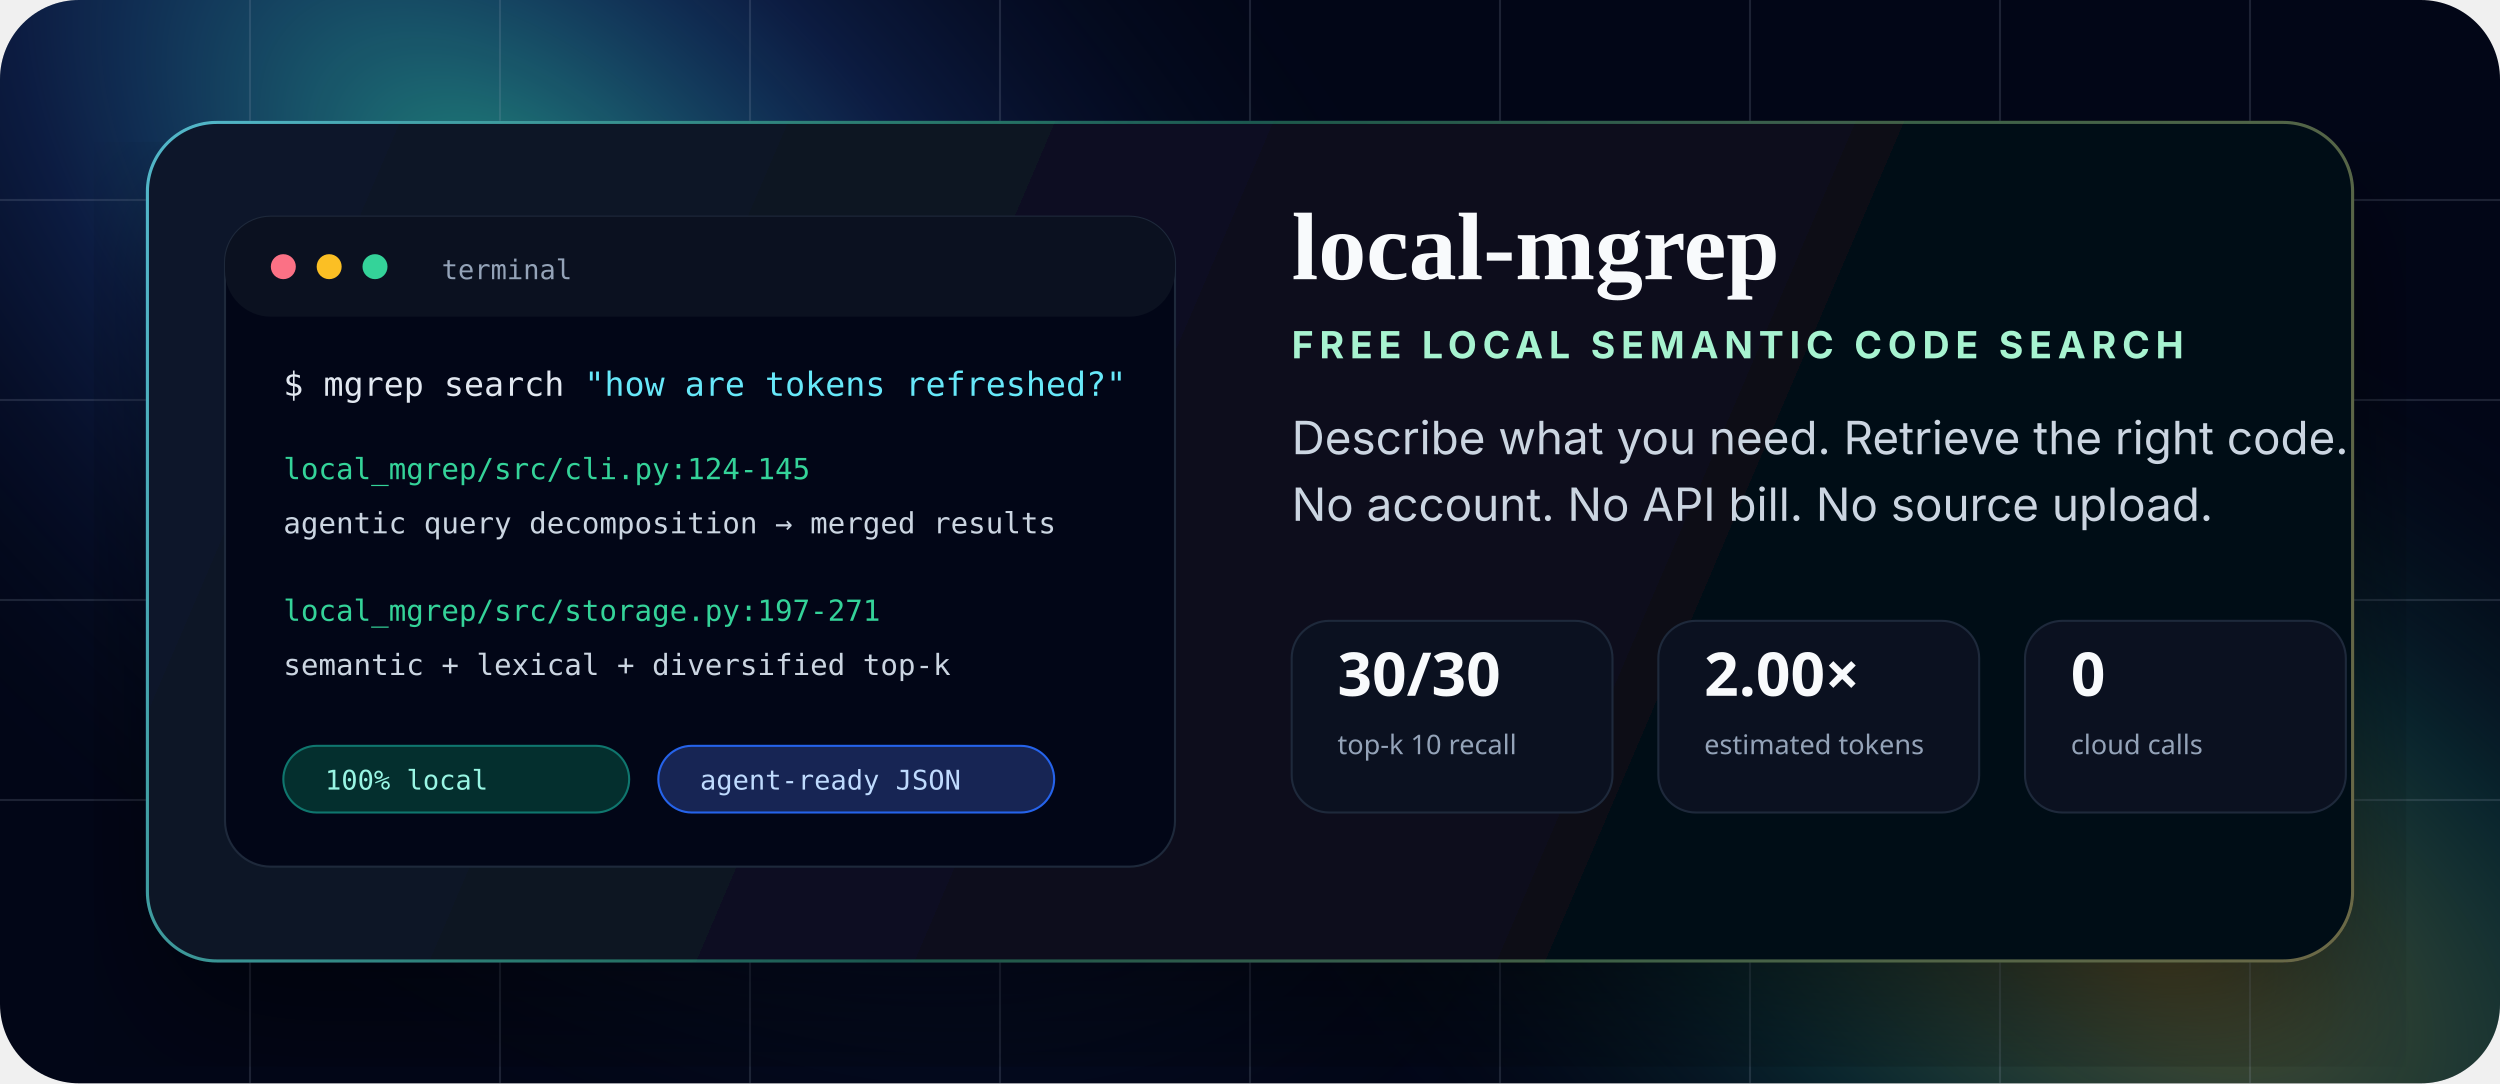
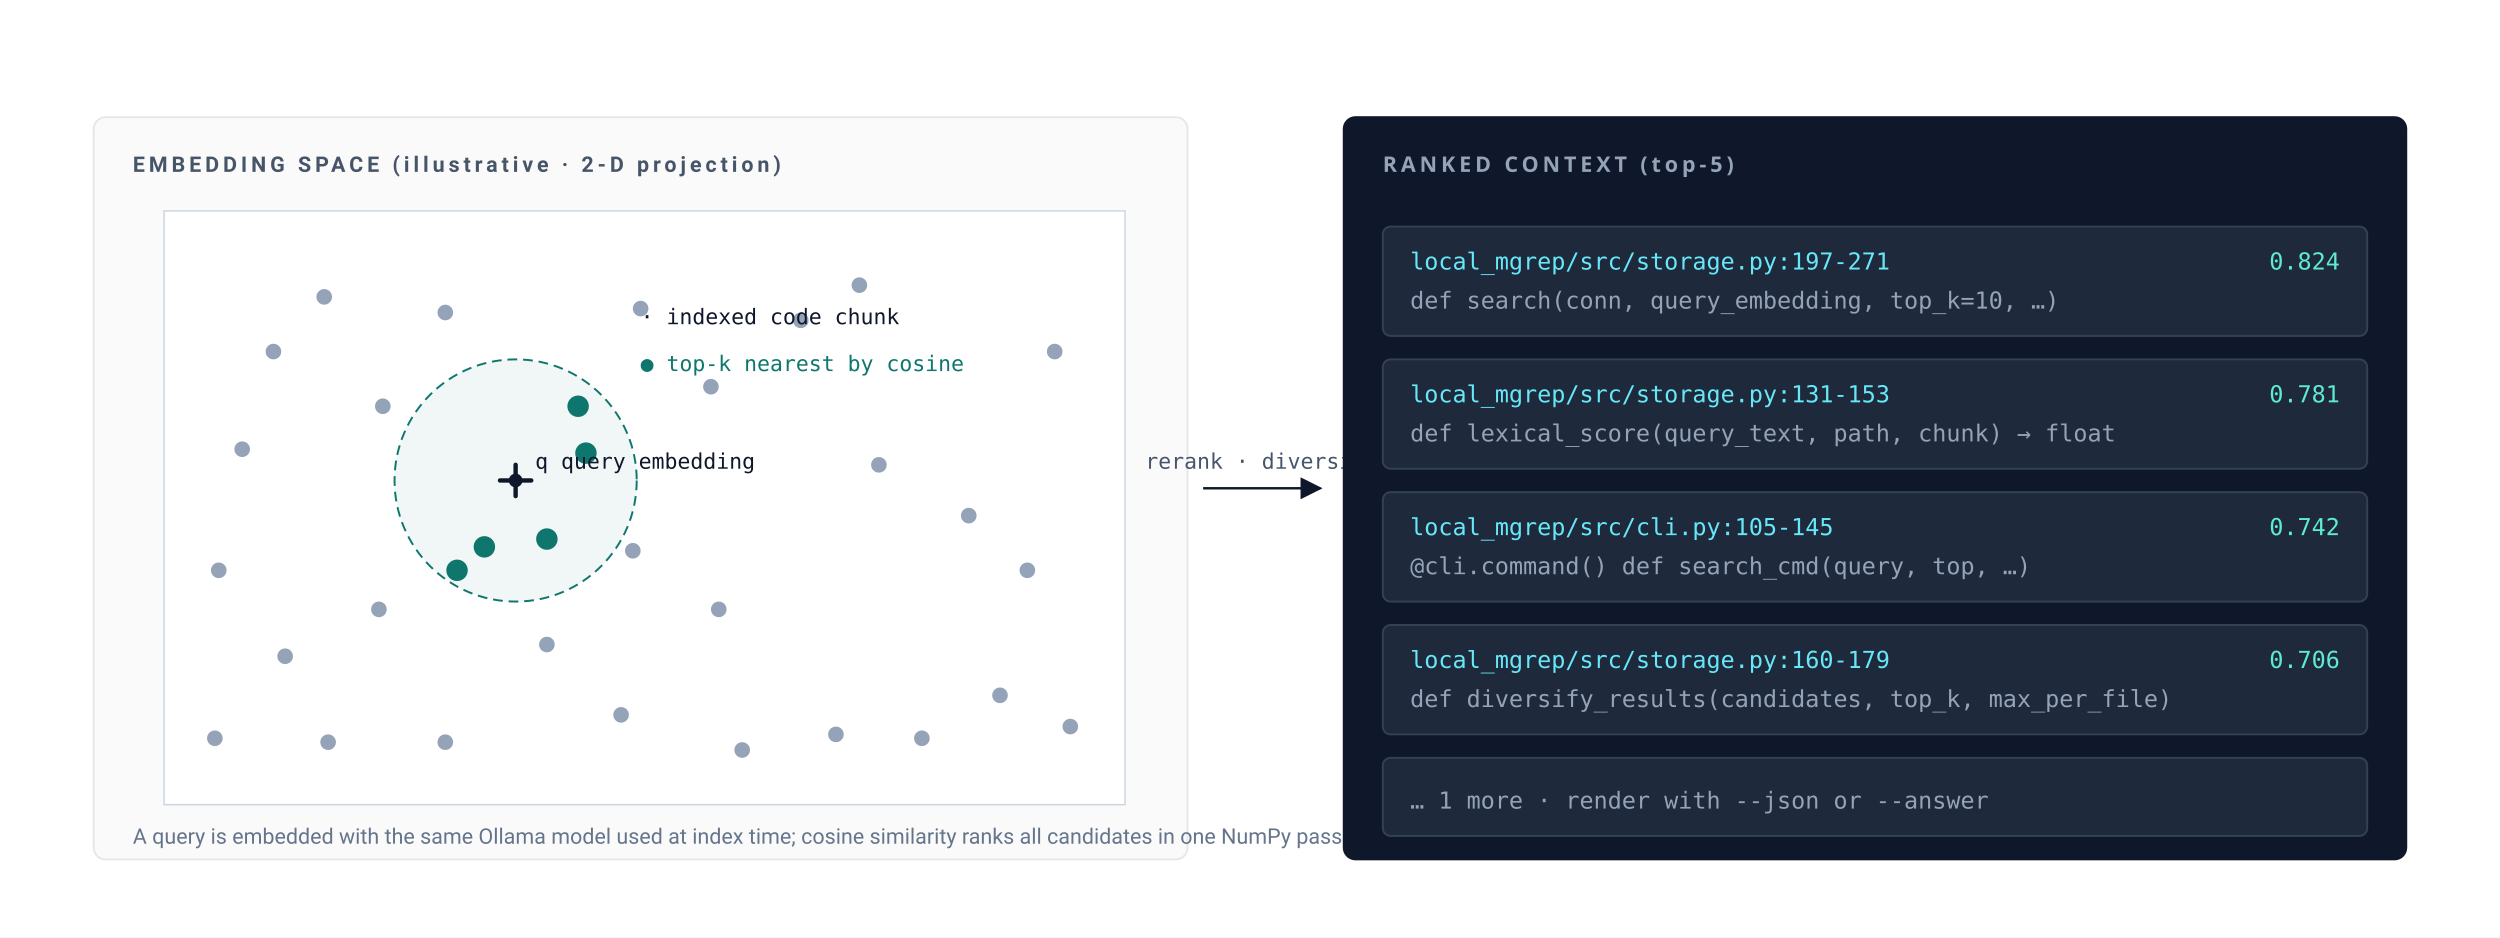
- <svg xmlns="http://www.w3.org/2000/svg" width="1200" height="520" viewBox="0 0 1200 520" fill="none" role="img" aria-labelledby="title desc">
+ <svg xmlns="http://www.w3.org/2000/svg" viewBox="0 0 1280 480" role="img" aria-labelledby="hero-title hero-desc" font-family="ui-sans-serif, -apple-system, 'Segoe UI', Roboto, system-ui, sans-serif">
  <defs>
-     <radialGradient id="glowA" cx="0" cy="0" r="1" gradientUnits="userSpaceOnUse" gradientTransform="translate(252 113) rotate(42) scale(620 350)">
-       <stop stop-color="#37F7C4" stop-opacity="0.58" />
-       <stop offset="0.48" stop-color="#377DFF" stop-opacity="0.18" />
-       <stop offset="1" stop-color="#020617" stop-opacity="0" />
-     </radialGradient>
-     <radialGradient id="glowB" cx="0" cy="0" r="1" gradientUnits="userSpaceOnUse" gradientTransform="translate(1030 442) rotate(-148) scale(560 300)">
-       <stop stop-color="#F7C948" stop-opacity="0.38" />
-       <stop offset="0.52" stop-color="#37F7C4" stop-opacity="0.12" />
-       <stop offset="1" stop-color="#020617" stop-opacity="0" />
-     </radialGradient>
-     <linearGradient id="card" x1="113" y1="80" x2="1058" y2="484" gradientUnits="userSpaceOnUse">
-       <stop stop-color="#0F172A" />
-       <stop offset="1" stop-color="#030712" />
-     </linearGradient>
-     <linearGradient id="stroke" x1="102" y1="55" x2="1099" y2="489" gradientUnits="userSpaceOnUse">
-       <stop stop-color="#67E8F9" stop-opacity="0.76" />
-       <stop offset="0.42" stop-color="#34D399" stop-opacity="0.38" />
-       <stop offset="1" stop-color="#FDE68A" stop-opacity="0.42" />
-     </linearGradient>
-     <filter id="shadow" x="45" y="38" width="1110" height="474" filterUnits="userSpaceOnUse" color-interpolation-filters="sRGB">
-       <feDropShadow dx="0" dy="30" stdDeviation="34" flood-color="#000" flood-opacity="0.48" />
-     </filter>
+     <marker id="hero-arr" viewBox="0 0 10 10" refX="9" refY="5" markerWidth="9" markerHeight="9" orient="auto-start-reverse">
+       <path d="M0,0 L10,5 L0,10 z" fill="#0f172a" />
+     </marker>
  </defs>
-   <rect width="1200" height="520" rx="38" fill="#020617" />
-   <rect width="1200" height="520" rx="38" fill="url(#glowA)" />
-   <rect width="1200" height="520" rx="38" fill="url(#glowB)" />
-   <g opacity="0.18">
-     <path d="M0 96H1200M0 192H1200M0 288H1200M0 384H1200" stroke="#94A3B8" />
-     <path d="M120 0V520M240 0V520M360 0V520M480 0V520M600 0V520M720 0V520M840 0V520M960 0V520M1080 0V520" stroke="#94A3B8" />
+   <rect width="1280" height="480" fill="#ffffff" />
+   <g transform="translate(48 60)">
+     <rect width="560" height="380" rx="6" fill="#fafafa" stroke="#e5e7eb" stroke-width="1" />
+     <text x="20" y="28" font-size="11" font-weight="700" letter-spacing="2" fill="#475569">EMBEDDING SPACE (illustrative · 2-D projection)</text>
+     <rect x="36" y="48" width="492" height="304" fill="#ffffff" stroke="#cbd5e1" stroke-width="0.75" />
+     <g fill="#94a3b8">
+       <circle cx="92" cy="120" r="4" />
+       <circle cx="76" cy="170" r="4" />
+       <circle cx="118" cy="92" r="4" />
+       <circle cx="148" cy="148" r="4" />
+       <circle cx="180" cy="100" r="4" />
+       <circle cx="64" cy="232" r="4" />
+       <circle cx="98" cy="276" r="4" />
+       <circle cx="146" cy="252" r="4" />
+       <circle cx="200" cy="220" r="4" />
+       <circle cx="232" cy="270" r="4" />
+       <circle cx="180" cy="320" r="4" />
+       <circle cx="120" cy="320" r="4" />
+       <circle cx="62" cy="318" r="4" />
+       <circle cx="280" cy="98" r="4" />
+       <circle cx="316" cy="138" r="4" />
+       <circle cx="252" cy="172" r="4" />
+       <circle cx="276" cy="222" r="4" />
+       <circle cx="320" cy="252" r="4" />
+       <circle cx="270" cy="306" r="4" />
+       <circle cx="332" cy="324" r="4" />
+       <circle cx="392" cy="86" r="4" />
+       <circle cx="362" cy="104" r="4" />
+       <circle cx="402" cy="178" r="4" />
+       <circle cx="448" cy="204" r="4" />
+       <circle cx="492" cy="120" r="4" />
+       <circle cx="478" cy="232" r="4" />
+       <circle cx="464" cy="296" r="4" />
+       <circle cx="424" cy="318" r="4" />
+       <circle cx="380" cy="316" r="4" />
+       <circle cx="500" cy="312" r="4" />
+     </g>
+     <circle cx="216" cy="186" r="62" fill="#0f766e" fill-opacity="0.06" stroke="#0f766e" stroke-width="1" stroke-dasharray="5 3" />
+     <g fill="#0f766e">
+       <circle cx="200" cy="220" r="5.5" />
+       <circle cx="252" cy="172" r="5.5" />
+       <circle cx="180" cy="148" r="0" />
+       <circle cx="232" cy="216" r="5.5" />
+       <circle cx="186" cy="232" r="5.5" />
+       <circle cx="248" cy="148" r="5.5" />
+     </g>
+     <g stroke="#0f172a" stroke-width="2.25" stroke-linecap="round">
+       <line x1="208" y1="186" x2="224" y2="186" />
+       <line x1="216" y1="178" x2="216" y2="194" />
+     </g>
+     <circle cx="216" cy="186" r="3.5" fill="#0f172a" />
+     <g font-family="ui-monospace, Menlo, Consolas, monospace" font-size="11" fill="#0f172a">
+       <text x="226" y="180">q  query embedding</text>
+       <text x="280" y="106">·  indexed code chunk</text>
+       <text x="280" y="130" fill="#0f766e">●  top-k nearest by cosine</text>
+     </g>
+     <text x="20" y="372" font-size="11" fill="#64748b">A query is embedded with the same Ollama model used at index time; cosine similarity ranks all candidates in one NumPy pass.</text>
  </g>
-   <rect x="70" y="58" width="1060" height="404" rx="34" fill="url(#card)" filter="url(#shadow)" />
-   <rect x="70.75" y="58.75" width="1058.5" height="402.5" rx="33.25" stroke="url(#stroke)" stroke-width="1.5" />
-   <g transform="translate(108 104)">
-     <rect x="0" y="0" width="456" height="312" rx="22" fill="#020617" stroke="#1E293B" />
-     <rect x="0" y="0" width="456" height="48" rx="22" fill="#0B1120" />
-     <circle cx="28" cy="24" r="6" fill="#FB7185" />
-     <circle cx="50" cy="24" r="6" fill="#FBBF24" />
-     <circle cx="72" cy="24" r="6" fill="#34D399" />
-     <text x="104" y="30" fill="#94A3B8" font-family="ui-monospace, SFMono-Regular, Menlo, Consolas, monospace" font-size="13">terminal</text>
-     <text x="28" y="86" fill="#E2E8F0" font-family="ui-monospace, SFMono-Regular, Menlo, Consolas, monospace" font-size="16">$ mgrep search <tspan fill="#67E8F9">"how are tokens refreshed?"</tspan>
-     </text>
-     <text x="28" y="126" fill="#34D399" font-family="ui-monospace, SFMono-Regular, Menlo, Consolas, monospace" font-size="14">local_mgrep/src/cli.py:124-145</text>
-     <text x="28" y="152" fill="#CBD5E1" font-family="ui-monospace, SFMono-Regular, Menlo, Consolas, monospace" font-size="14">agentic query decomposition → merged results</text>
-     <text x="28" y="194" fill="#34D399" font-family="ui-monospace, SFMono-Regular, Menlo, Consolas, monospace" font-size="14">local_mgrep/src/storage.py:197-271</text>
-     <text x="28" y="220" fill="#CBD5E1" font-family="ui-monospace, SFMono-Regular, Menlo, Consolas, monospace" font-size="14">semantic + lexical + diversified top-k</text>
-     <rect x="28" y="254" width="166" height="32" rx="16" fill="#042F2E" stroke="#0F766E" />
-     <text x="48" y="275" fill="#99F6E4" font-family="ui-monospace, SFMono-Regular, Menlo, Consolas, monospace" font-size="13">100% local</text>
-     <rect x="208" y="254" width="190" height="32" rx="16" fill="#172554" stroke="#2563EB" />
-     <text x="228" y="275" fill="#BFDBFE" font-family="ui-monospace, SFMono-Regular, Menlo, Consolas, monospace" font-size="13">agent-ready JSON</text>
+   <g stroke="#0f172a" stroke-width="1.25" fill="none" marker-end="url(#hero-arr)">
+     <line x1="616" y1="250" x2="676" y2="250" />
  </g>
-   <g transform="translate(620 104)">
-     <text x="0" y="30" fill="#F8FAFC" font-family="Georgia, 'Times New Roman', serif" font-size="46" font-weight="700">local-mgrep</text>
-     <text x="0" y="68" fill="#A7F3D0" font-family="ui-sans-serif, system-ui, -apple-system, BlinkMacSystemFont, 'Segoe UI', sans-serif" font-size="18" font-weight="700" letter-spacing="2.8">FREE LOCAL SEMANTIC CODE SEARCH</text>
-     <text x="0" y="114" fill="#CBD5E1" font-family="ui-sans-serif, system-ui, -apple-system, BlinkMacSystemFont, 'Segoe UI', sans-serif" font-size="22">Describe what you need. Retrieve the right code.</text>
-     <text x="0" y="146" fill="#CBD5E1" font-family="ui-sans-serif, system-ui, -apple-system, BlinkMacSystemFont, 'Segoe UI', sans-serif" font-size="22">No account. No API bill. No source upload.</text>
-     <g transform="translate(0 194)">
-       <rect width="154" height="92" rx="18" fill="#0B1120" stroke="#1E293B" />
-       <text x="22" y="36" fill="#F8FAFC" font-family="ui-sans-serif, system-ui" font-size="29" font-weight="800">30/30</text>
-       <text x="22" y="64" fill="#94A3B8" font-family="ui-sans-serif, system-ui" font-size="13">top-k 10 recall</text>
-     </g>
-     <g transform="translate(176 194)">
-       <rect width="154" height="92" rx="18" fill="#0B1120" stroke="#1E293B" />
-       <text x="22" y="36" fill="#F8FAFC" font-family="ui-sans-serif, system-ui" font-size="29" font-weight="800">2.00×</text>
-       <text x="22" y="64" fill="#94A3B8" font-family="ui-sans-serif, system-ui" font-size="13">estimated tokens</text>
-     </g>
-     <g transform="translate(352 194)">
-       <rect width="154" height="92" rx="18" fill="#0B1120" stroke="#1E293B" />
-       <text x="22" y="36" fill="#F8FAFC" font-family="ui-sans-serif, system-ui" font-size="29" font-weight="800">0</text>
-       <text x="22" y="64" fill="#94A3B8" font-family="ui-sans-serif, system-ui" font-size="13">cloud calls</text>
+   <text x="646" y="240" font-size="11" fill="#475569" text-anchor="middle" font-family="ui-monospace, Menlo, Consolas, monospace">rerank · diversify</text>
+   <g transform="translate(688 60)">
+     <rect width="544" height="380" rx="6" fill="#0f172a" stroke="#0f172a" />
+     <text x="20" y="28" font-size="11" font-weight="700" letter-spacing="2" fill="#94a3b8" font-family="ui-sans-serif, system-ui">RANKED CONTEXT (top-5)</text>
+     <g font-family="ui-monospace, Menlo, Consolas, monospace" font-size="12" fill="#e2e8f0">
+       <g transform="translate(20 56)">
+         <rect width="504" height="56" rx="4" fill="#1e293b" stroke="#334155" />
+         <text x="14" y="22" fill="#67e8f9">local_mgrep/src/storage.py:197-271</text>
+         <text x="14" y="42" fill="#94a3b8">def search(conn, query_embedding, top_k=10, …)</text>
+         <text x="490" y="22" text-anchor="end" fill="#5eead4">0.824</text>
+       </g>
+       <g transform="translate(20 124)">
+         <rect width="504" height="56" rx="4" fill="#1e293b" stroke="#334155" />
+         <text x="14" y="22" fill="#67e8f9">local_mgrep/src/storage.py:131-153</text>
+         <text x="14" y="42" fill="#94a3b8">def lexical_score(query_text, path, chunk) → float</text>
+         <text x="490" y="22" text-anchor="end" fill="#5eead4">0.781</text>
+       </g>
+       <g transform="translate(20 192)">
+         <rect width="504" height="56" rx="4" fill="#1e293b" stroke="#334155" />
+         <text x="14" y="22" fill="#67e8f9">local_mgrep/src/cli.py:105-145</text>
+         <text x="14" y="42" fill="#94a3b8">@cli.command() def search_cmd(query, top, …)</text>
+         <text x="490" y="22" text-anchor="end" fill="#5eead4">0.742</text>
+       </g>
+       <g transform="translate(20 260)">
+         <rect width="504" height="56" rx="4" fill="#1e293b" stroke="#334155" />
+         <text x="14" y="22" fill="#67e8f9">local_mgrep/src/storage.py:160-179</text>
+         <text x="14" y="42" fill="#94a3b8">def diversify_results(candidates, top_k, max_per_file)</text>
+         <text x="490" y="22" text-anchor="end" fill="#5eead4">0.706</text>
+       </g>
+       <g transform="translate(20 328)">
+         <rect width="504" height="40" rx="4" fill="#1e293b" stroke="#334155" />
+         <text x="14" y="26" fill="#94a3b8">… 1 more · render with --json or --answer</text>
+       </g>
    </g>
  </g>
</svg>
